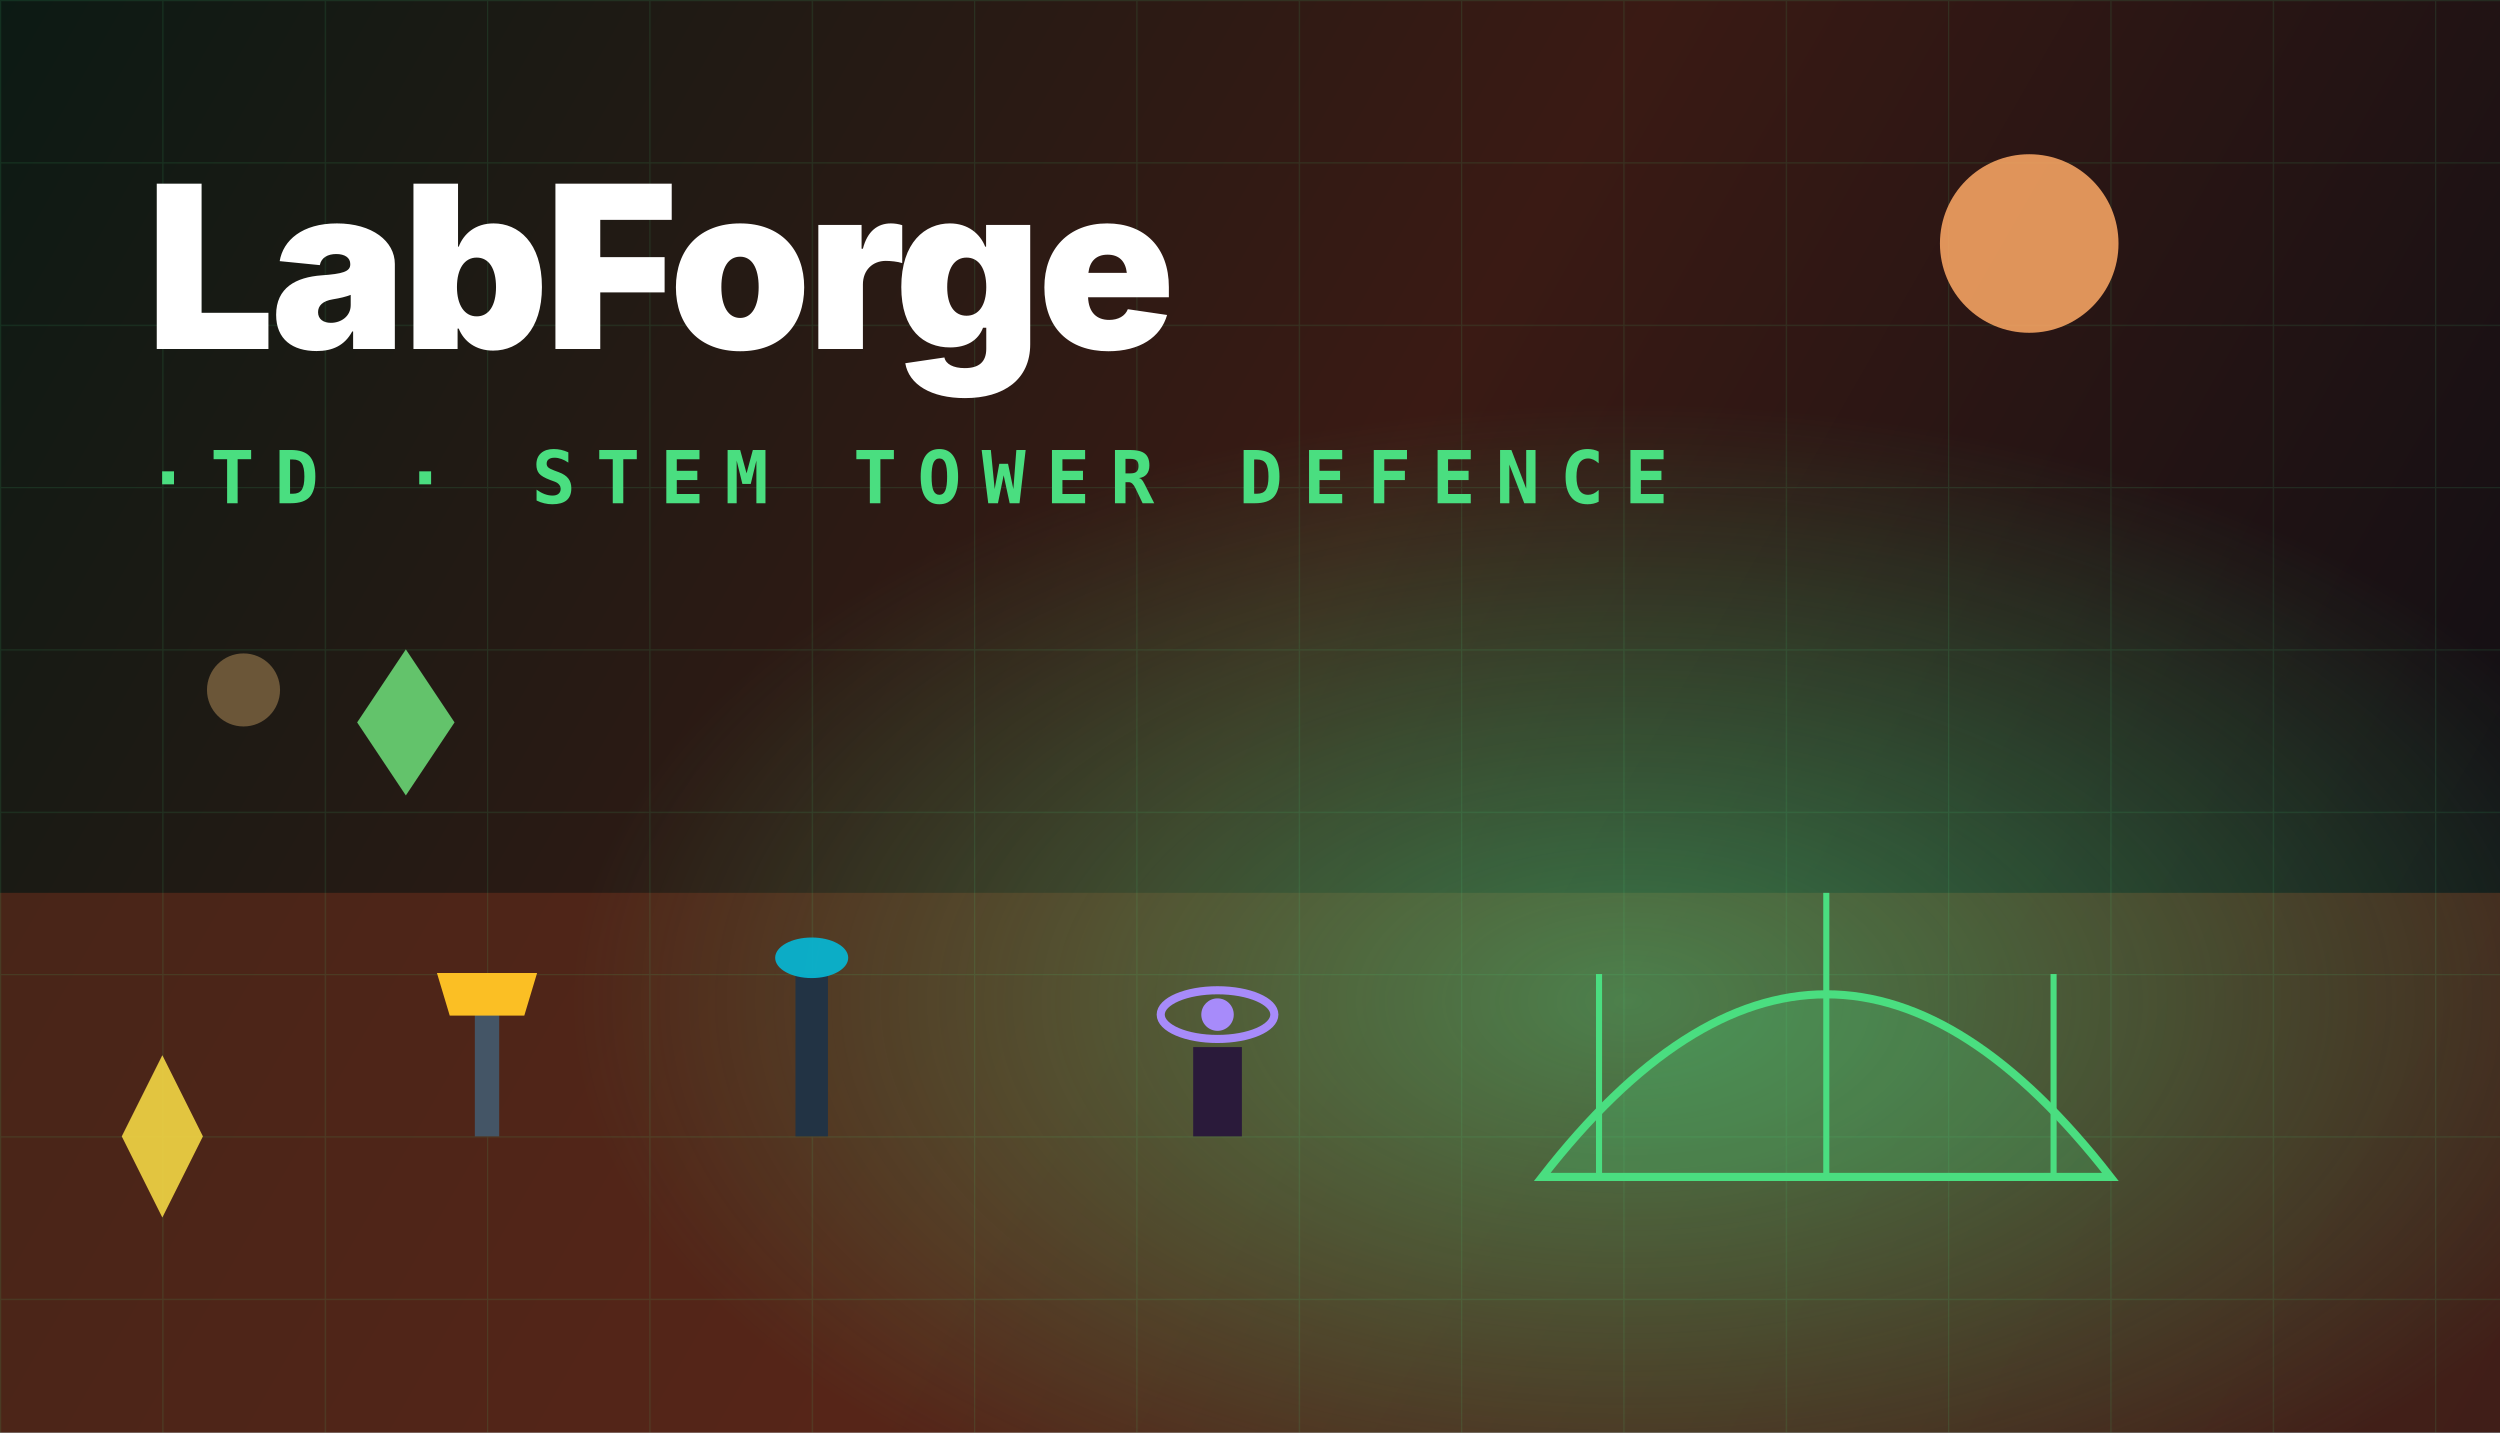
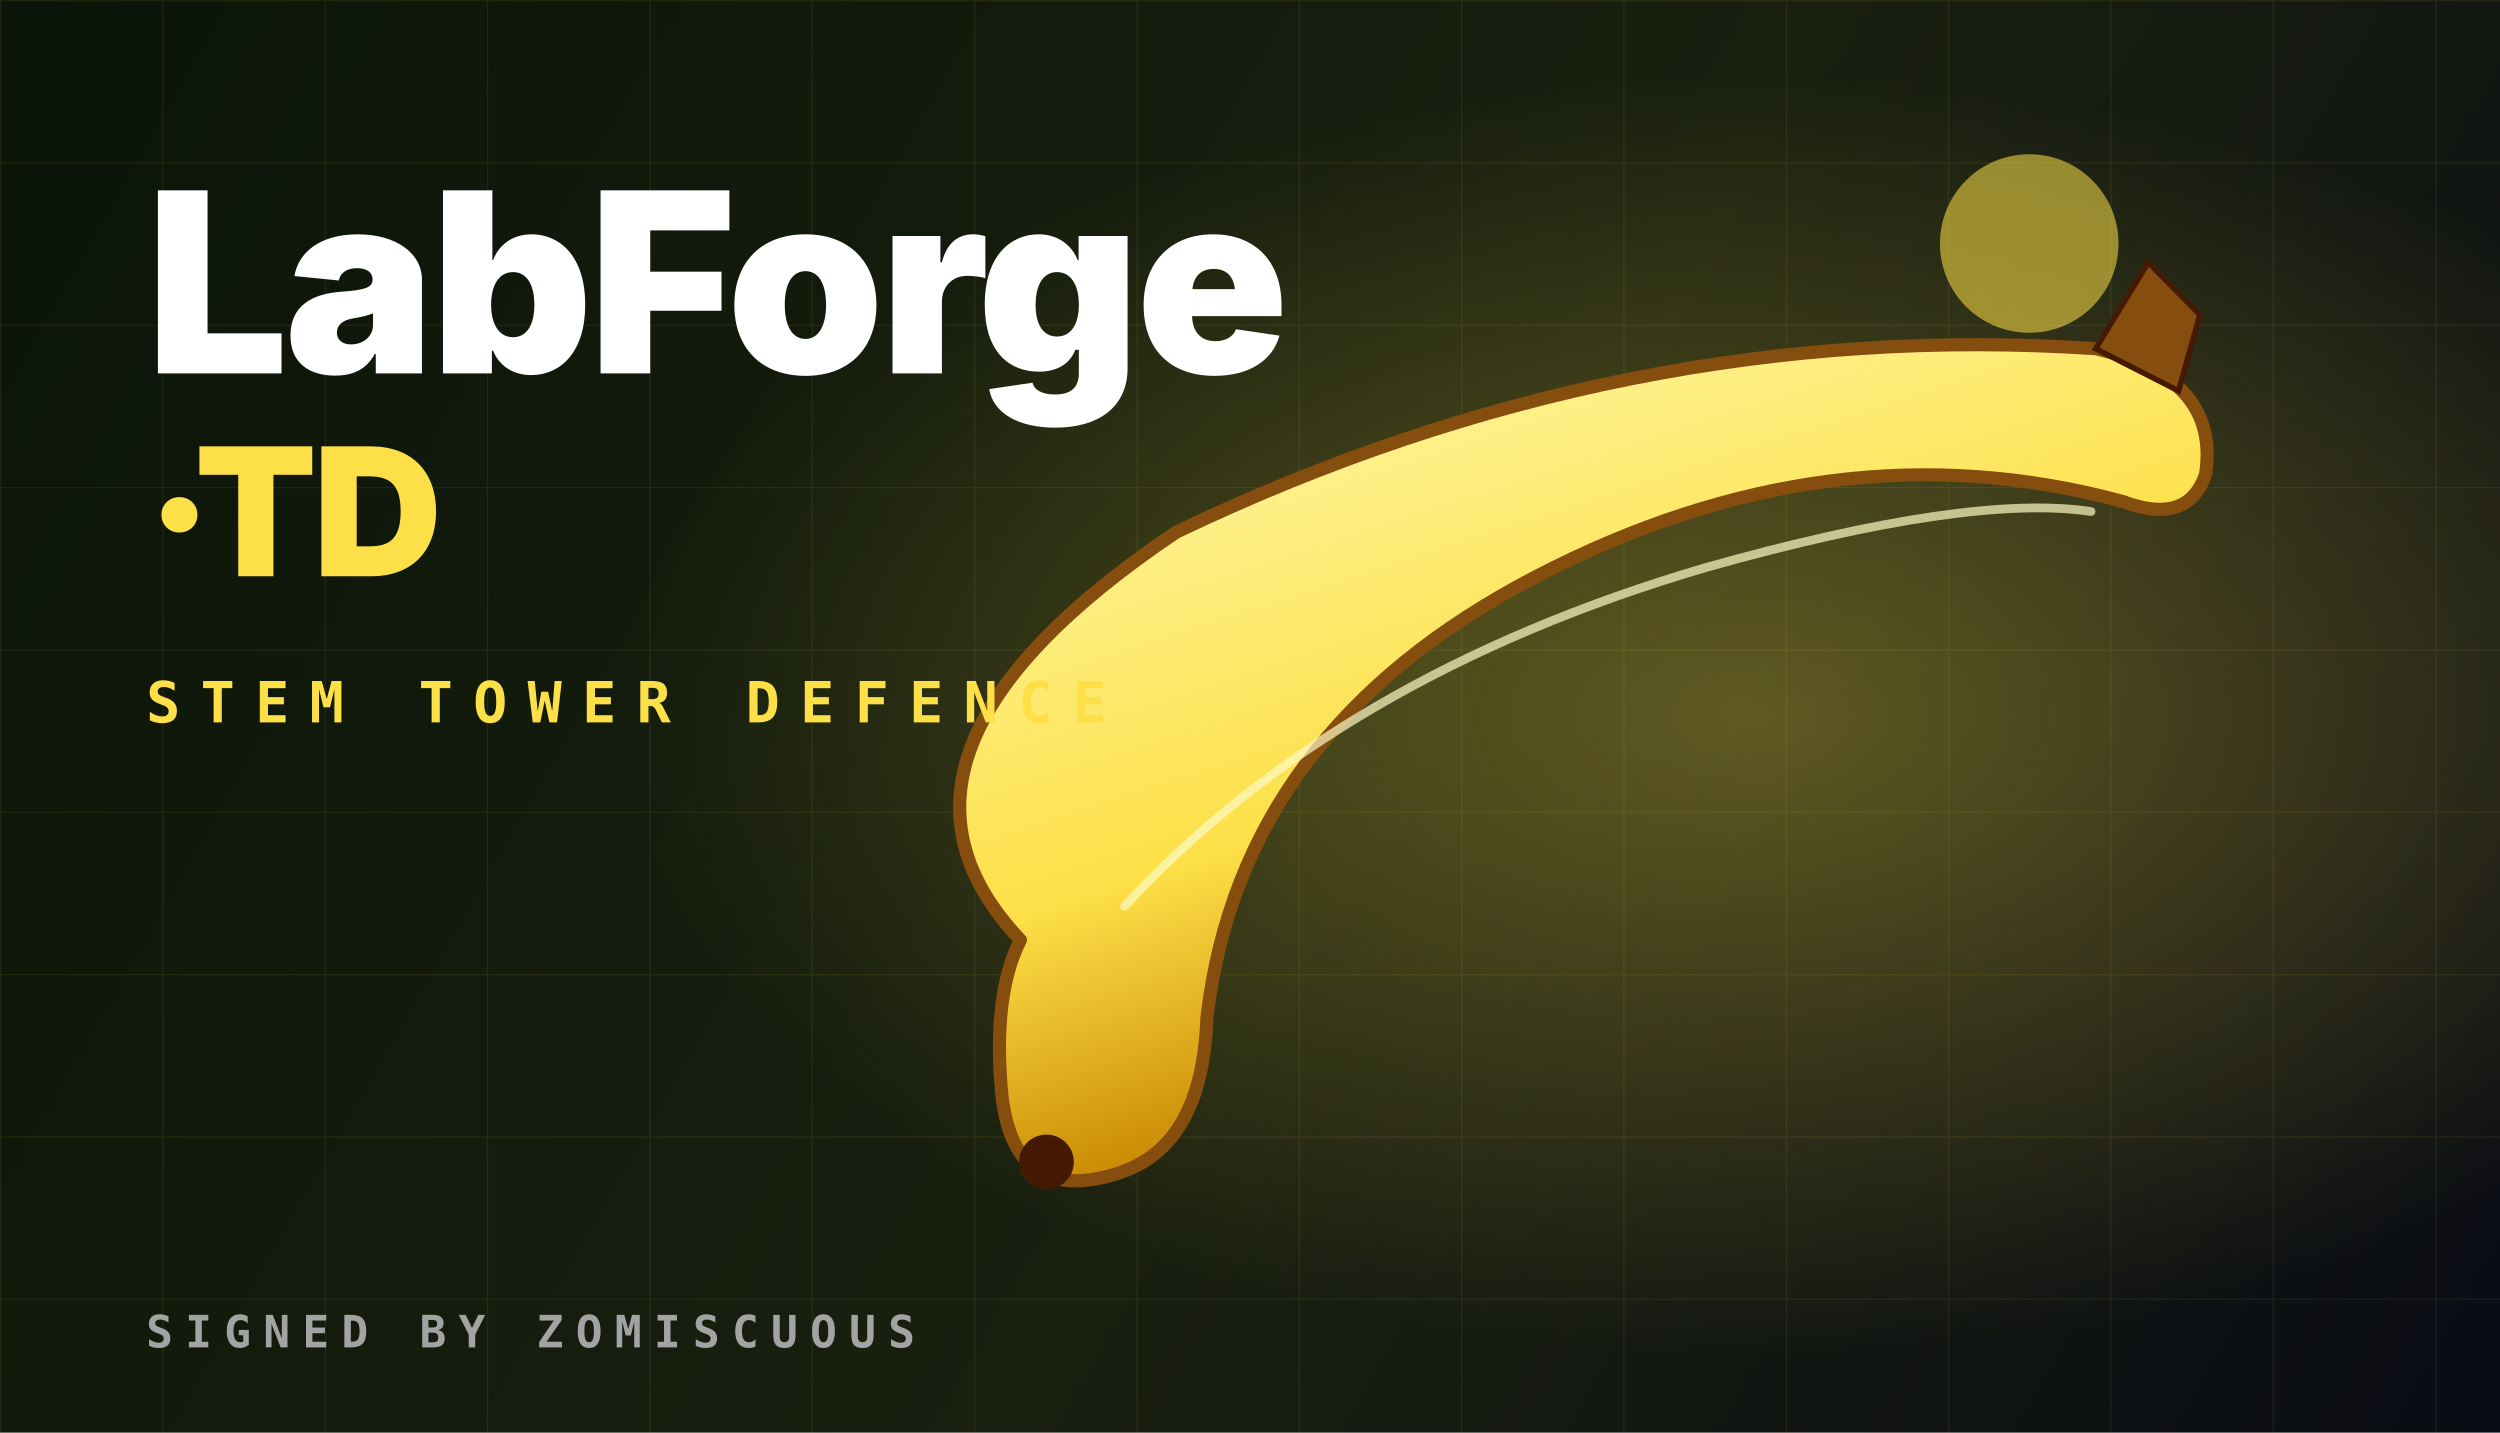
<svg xmlns="http://www.w3.org/2000/svg" viewBox="0 0 616 353" preserveAspectRatio="xMidYMid slice">
  <defs>
    <linearGradient id="bg" x1="0" y1="0" x2="616" y2="353" gradientUnits="userSpaceOnUse">
-       <stop offset="0" stop-color="#0c1a14" />
-       <stop offset="0.5" stop-color="#3a1a14" />
-       <stop offset="1" stop-color="#080c14" />
+       <stop offset="0" stop-color="#0a1408" />
+       <stop offset="0.55" stop-color="#1a2010" />
+       <stop offset="1" stop-color="#0a0c14" />
    </linearGradient>
-     <radialGradient id="dome" cx="0.65" cy="0.7" r="0.42">
-       <stop offset="0" stop-color="#4ade80" stop-opacity="0.5" />
-       <stop offset="1" stop-color="#4ade80" stop-opacity="0" />
+     <linearGradient id="banana" x1="0" y1="0" x2="0" y2="1">
+       <stop offset="0" stop-color="#fef08a" />
+       <stop offset="0.55" stop-color="#fde047" />
+       <stop offset="1" stop-color="#ca8a04" />
+     </linearGradient>
+     <radialGradient id="glow" cx="0.7" cy="0.5" r="0.45">
+       <stop offset="0" stop-color="#fde047" stop-opacity="0.32" />
+       <stop offset="1" stop-color="#fde047" stop-opacity="0" />
    </radialGradient>
    <pattern id="grid" x="0" y="0" width="40" height="40" patternUnits="userSpaceOnUse">
-       <path d="M40 0H0V40" fill="none" stroke="#4ade80" stroke-width="0.6" stroke-opacity="0.12" />
+       <path d="M40 0H0V40" fill="none" stroke="#fde047" stroke-width="0.6" stroke-opacity="0.08" />
    </pattern>
  </defs>
  <rect width="616" height="353" fill="url(#bg)" />
-   <rect y="220" width="616" height="133" fill="#6e2d1c" opacity="0.55" />
  <rect width="616" height="353" fill="url(#grid)" />
-   <rect width="616" height="353" fill="url(#dome)" />
-   <circle cx="500" cy="60" r="22" fill="#ffaa66" opacity="0.85" />
-   <path d="M380 290 Q450 200 520 290 Z" fill="#4ade80" fill-opacity="0.22" stroke="#4ade80" stroke-width="2" />
-   <line x1="394" y1="290" x2="394" y2="240" stroke="#4ade80" stroke-width="1.5" />
-   <line x1="450" y1="290" x2="450" y2="220" stroke="#4ade80" stroke-width="1.5" />
-   <line x1="506" y1="290" x2="506" y2="240" stroke="#4ade80" stroke-width="1.5" />
-   <g transform="translate(120 280)">
-     <rect x="-3" y="-32" width="6" height="32" fill="#445566" />
-     <polygon points="-12,-40 12,-40 9,-30 -9,-30" fill="#fbbf24" stroke="#fbbf24" stroke-width="0.5" />
+   <rect width="616" height="353" fill="url(#glow)" />
+   <circle cx="500" cy="60" r="22" fill="#fde047" opacity="0.55" />
+   <g transform="translate(396 196) scale(1.35) rotate(-18)">
+     <path d="M -110 -8              Q -130 -50, -60 -70              Q 30 -82, 110 -50              Q 130 -38, 122 -22              Q 116 -14, 106 -22              Q 60 -52, 0 -42              Q -60 -32, -82 16              Q -90 38, -106 38              Q -126 38, -122 18              Q -118 0, -110 -8 Z" fill="url(#banana)" stroke="#854d0e" stroke-width="2.4" stroke-linejoin="round" />
+     <path d="M 110 -50 L 124 -62 L 130 -50 L 122 -38 Z" fill="#854d0e" stroke="#451a03" stroke-width="1" />
+     <circle cx="-118" cy="32" r="5" fill="#451a03" />
+     <path d="M -90 -8 Q -40 -36, 30 -34 Q 80 -32, 100 -22" fill="none" stroke="#fef9c3" stroke-width="1.6" stroke-linecap="round" opacity="0.7" />
  </g>
-   <g transform="translate(200 280)">
-     <rect x="-4" y="-40" width="8" height="40" fill="#223344" />
-     <ellipse cx="0" cy="-44" rx="9" ry="5" fill="#06b6d4" opacity="0.92" />
-   </g>
-   <g transform="translate(300 280)">
-     <rect x="-6" y="-22" width="12" height="22" fill="#2a1a3a" />
-     <ellipse cx="0" cy="-30" rx="14" ry="6" stroke="#a78bfa" stroke-width="2" fill="none" />
-     <circle cx="0" cy="-30" r="4" fill="#a78bfa" />
-   </g>
-   <circle cx="60" cy="170" r="9" fill="#8b6f47" opacity="0.7" />
-   <polygon points="100,160 112,178 100,196 88,178" fill="#6ee07a" opacity="0.85" />
-   <polygon points="40,260 50,280 40,300 30,280" fill="#fde047" opacity="0.85" />
-   <text x="36" y="86" font-family="-apple-system,'Inter',sans-serif" font-size="56" font-weight="900" fill="#fff" letter-spacing="-1">LabForge</text>
-   <text x="36" y="124" font-family="ui-monospace,'JetBrains Mono',monospace" font-size="18" font-weight="700" fill="#4ade80" letter-spacing="5">·TD · STEM TOWER DEFENCE</text>
+   <text x="36" y="92" font-family="-apple-system,'Inter',sans-serif" font-size="62" font-weight="900" fill="#fff" letter-spacing="-1">LabForge</text>
+   <text x="36" y="142" font-family="-apple-system,'Inter',sans-serif" font-size="44" font-weight="900" fill="#fde047" letter-spacing="-1">·TD</text>
+   <text x="36" y="178" font-family="ui-monospace,'JetBrains Mono',monospace" font-size="14" font-weight="700" fill="#fde047" letter-spacing="5">STEM TOWER DEFENCE</text>
+   <text x="36" y="332" font-family="ui-monospace,'JetBrains Mono',monospace" font-size="11" font-weight="700" fill="#a3a3a3" letter-spacing="3">SIGNED BY ZOMISCUOUS</text>
</svg>
